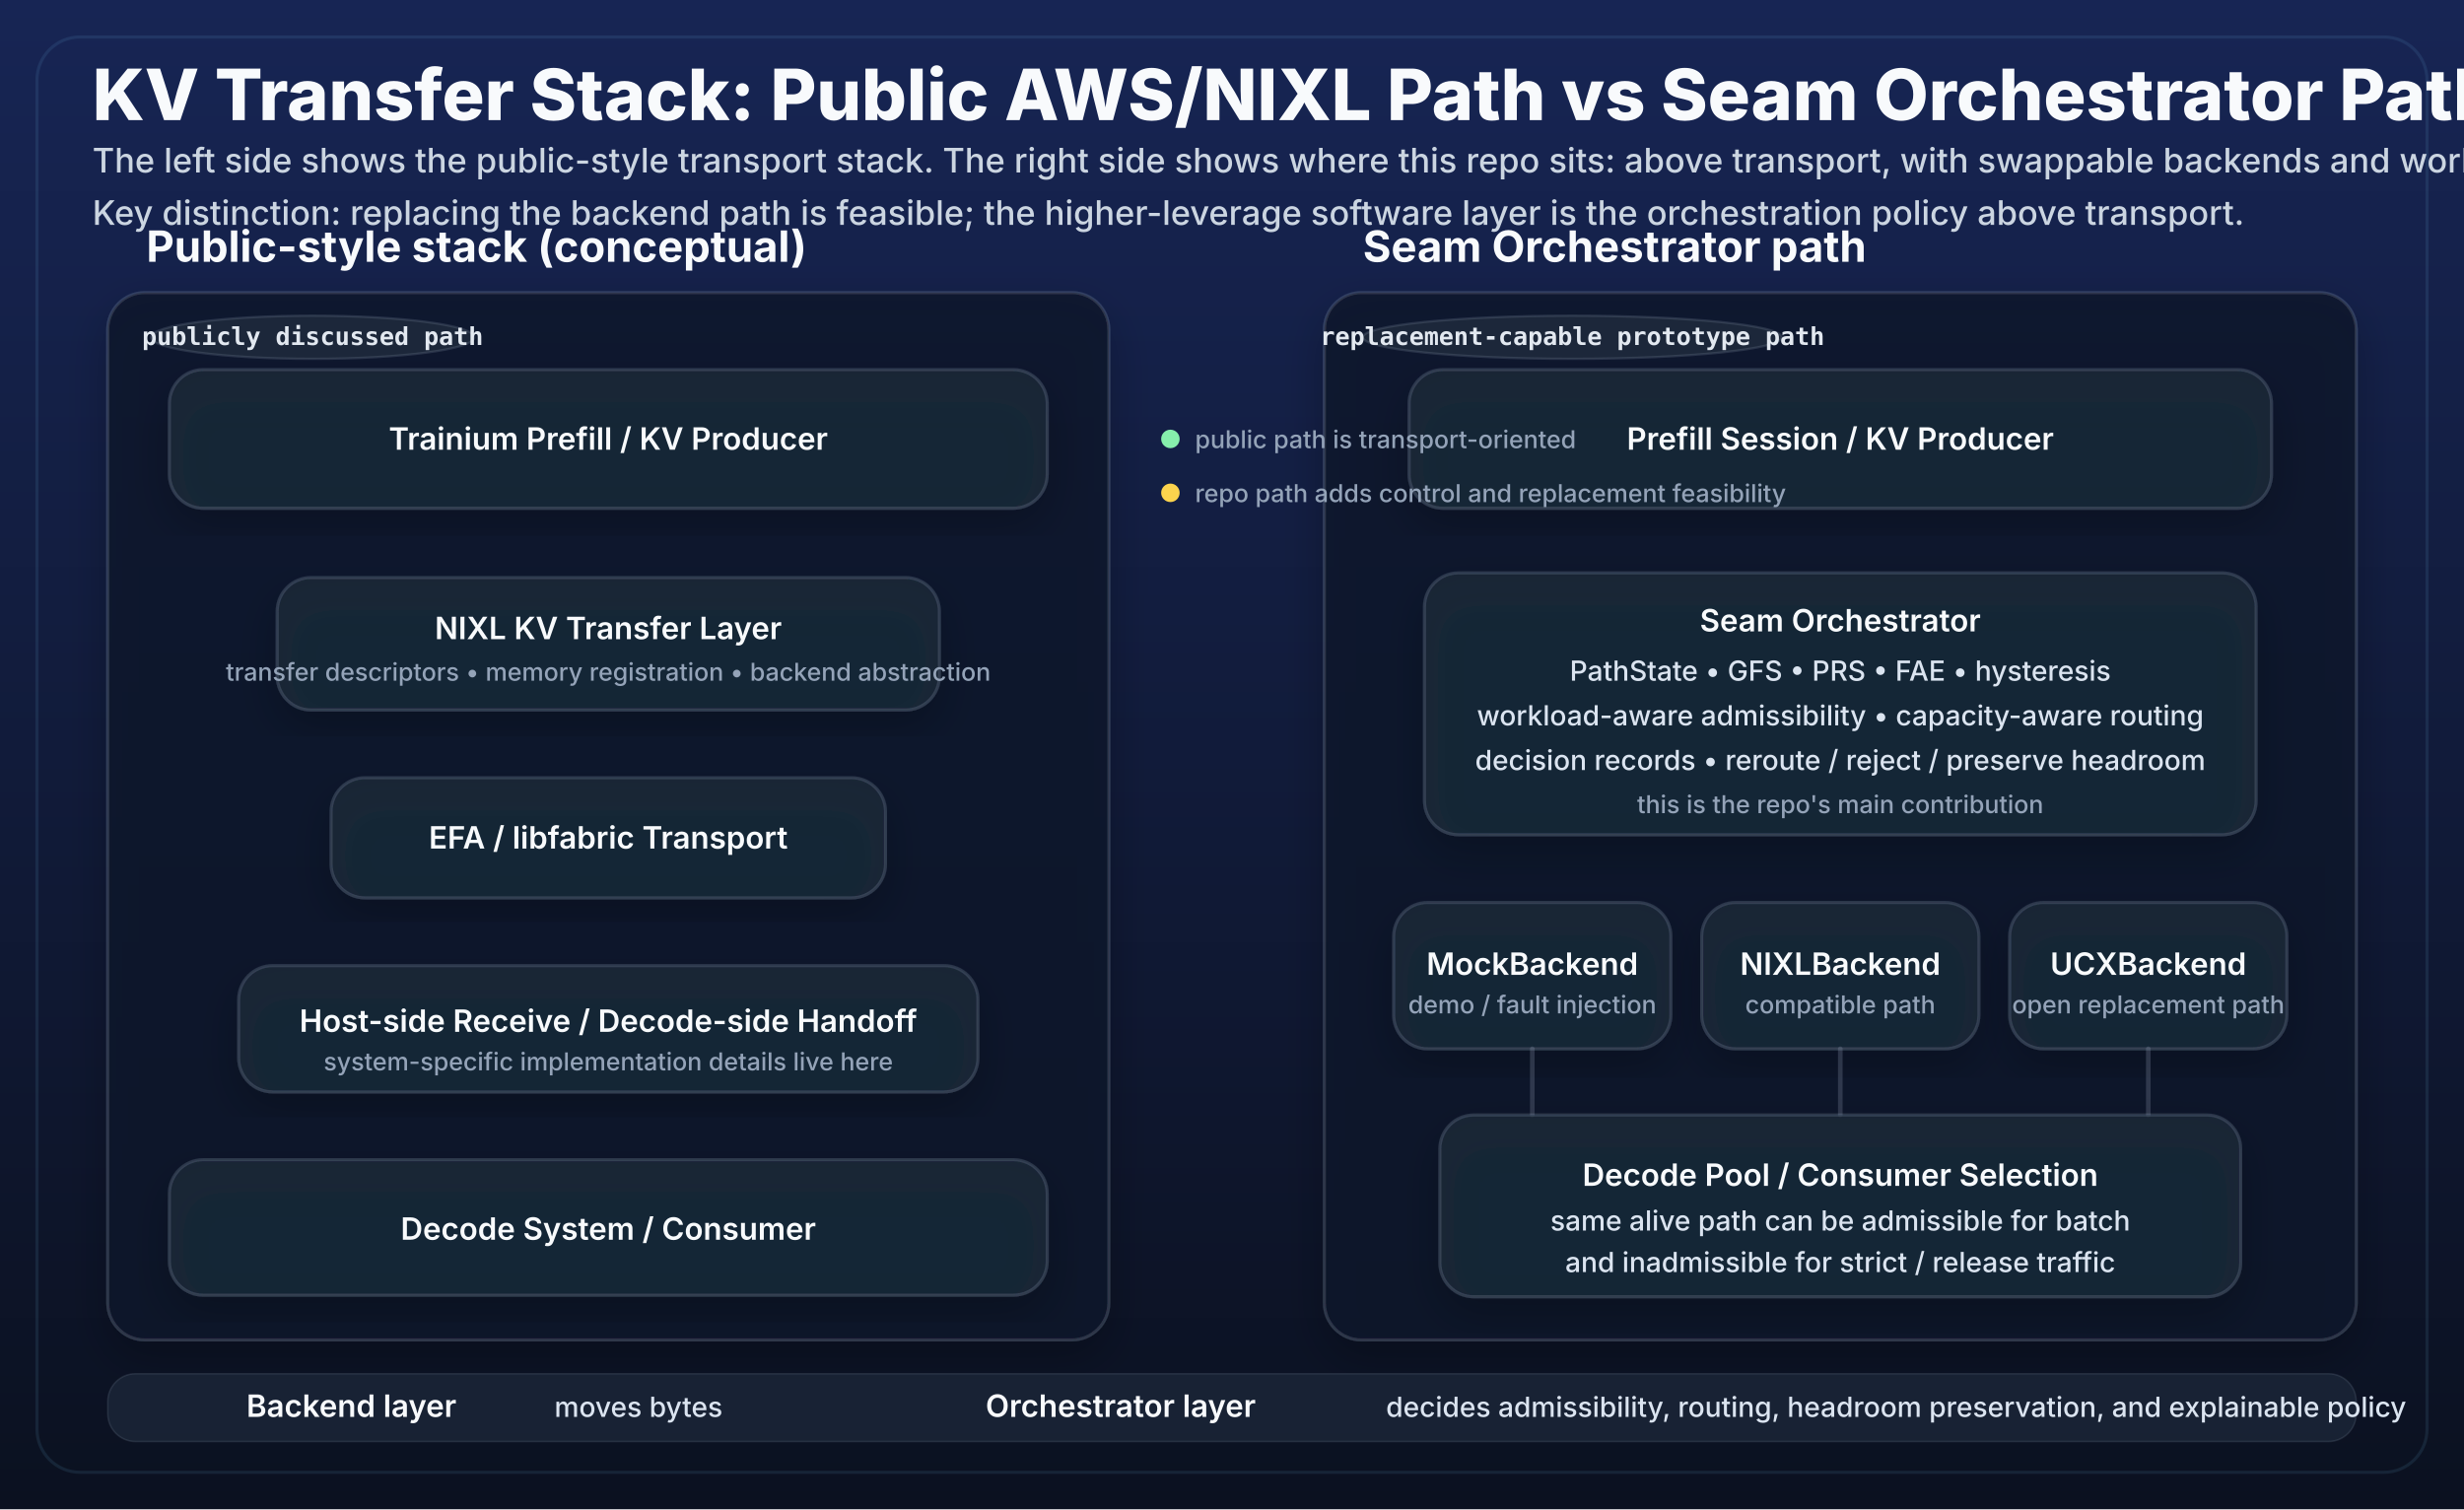
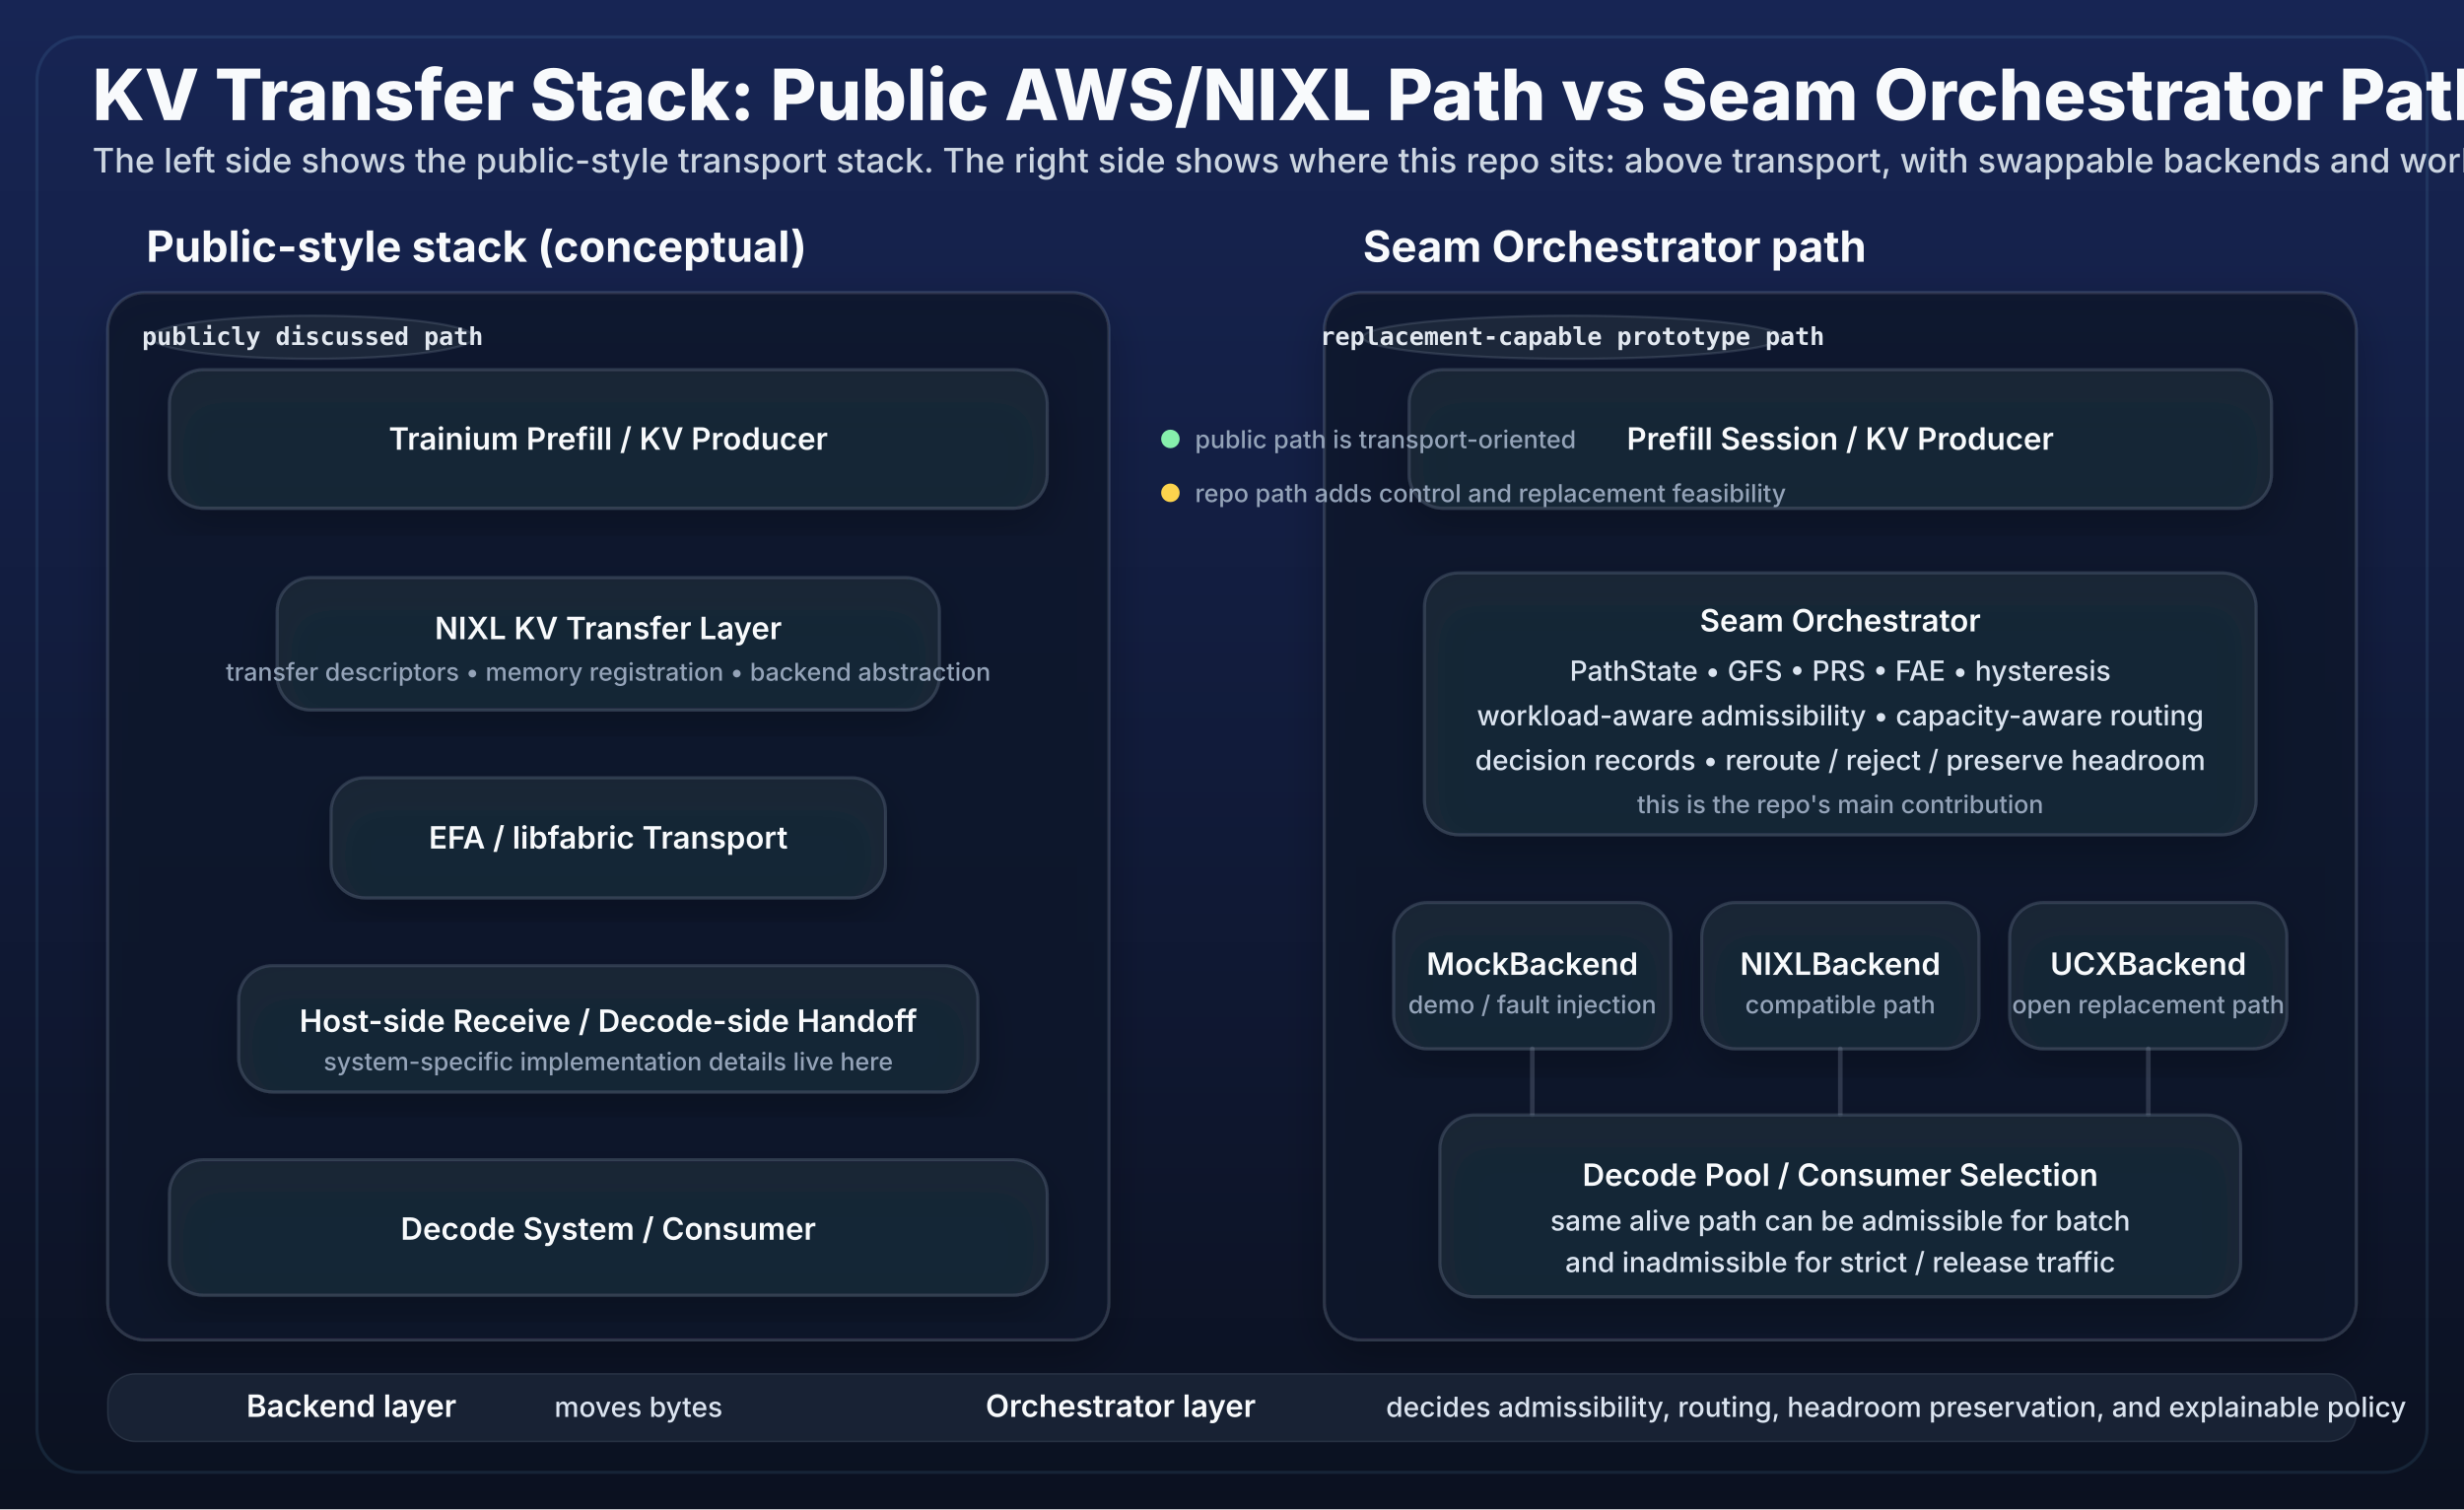
<svg xmlns="http://www.w3.org/2000/svg" width="1600" height="980" viewBox="0 0 1600 980" role="img" aria-label="Comparison diagram showing an AWS-style NIXL plus EFA KV transfer stack next to Seam Orchestrator as an open replacement-capable policy and backend abstraction layer">
  <defs>
    <linearGradient id="bg" x1="0" y1="0" x2="0" y2="1">
      <stop offset="0%" stop-color="#172554" />
      <stop offset="100%" stop-color="#0b1120" />
    </linearGradient>
    <linearGradient id="accent" x1="0" y1="0" x2="1" y2="0">
      <stop offset="0%" stop-color="#7dd3fc" />
      <stop offset="100%" stop-color="#a78bfa" />
    </linearGradient>
    <filter id="shadow" x="-20%" y="-20%" width="140%" height="140%">
      <feDropShadow dx="0" dy="12" stdDeviation="14" flood-color="#000000" flood-opacity="0.3" />
    </filter>
    <style>
      .title { font: 800 46px Inter, Arial, sans-serif; fill: #f8fafc; }
      .subtitle { font: 500 22px Inter, Arial, sans-serif; fill: #cbd5e1; }
      .section { font: 700 28px Inter, Arial, sans-serif; fill: #f8fafc; }
      .label { font: 600 20px Inter, Arial, sans-serif; fill: #f8fafc; }
      .body { font: 500 18px Inter, Arial, sans-serif; fill: #dbe4f0; }
      .small { font: 500 16px Inter, Arial, sans-serif; fill: #94a3b8; }
      .mono { font: 600 16px ui-monospace, SFMono-Regular, Menlo, monospace; fill: #e2e8f0; }
      .box { fill: #0f172a; fill-opacity: 0.82; stroke: #94a3b8; stroke-opacity: 0.22; stroke-width: 2; rx: 24; ry: 24; filter: url(#shadow);}
      .box2 { fill: #1e293b; fill-opacity: 0.76; stroke: #94a3b8; stroke-opacity: 0.22; stroke-width: 2; rx: 22; ry: 22; filter: url(#shadow);}
      .pill { fill: #1e293b; fill-opacity: 0.92; stroke: #94a3b8; stroke-opacity: 0.20; stroke-width: 1.5; rx: 999; ry: 999; }
      .line { stroke: url(#accent); stroke-width: 5; stroke-linecap: round; }
      .muteline { stroke: #94a3b8; stroke-opacity: 0.25; stroke-width: 3; stroke-linecap: round; }
      .good { fill: #86efac; }
      .warn { fill: #fcd34d; }
      .bad { fill: #fca5a5; }
    </style>
  </defs>
  <rect width="1600" height="980" fill="url(#bg)" />
  <rect x="24" y="24" width="1552" height="932" rx="28" ry="28" fill="none" stroke="#7dd3fc" stroke-opacity="0.10" stroke-width="2" />
  <text x="60" y="78" class="title">KV Transfer Stack: Public AWS/NIXL Path vs Seam Orchestrator Path</text>
  <text x="60" y="112" class="subtitle">The left side shows the public-style transport stack. The right side shows where this repo sits: above transport, with swappable backends and workload-aware control.</text>
  <text x="95" y="170" class="section">Public-style stack (conceptual)</text>
  <rect x="70" y="190" width="650" height="680" class="box" />
  <rect x="110" y="240" width="570" height="90" class="box2" />
  <text x="395" y="292" text-anchor="middle" class="label">Trainium Prefill / KV Producer</text>
  <line x1="395" y1="330" x2="395" y2="375" class="line" />
  <rect x="180" y="375" width="430" height="86" class="box2" />
  <text x="395" y="415" text-anchor="middle" class="label">NIXL KV Transfer Layer</text>
  <text x="395" y="442" text-anchor="middle" class="small">transfer descriptors • memory registration • backend abstraction</text>
  <line x1="395" y1="461" x2="395" y2="505" class="line" />
  <rect x="215" y="505" width="360" height="78" class="box2" />
  <text x="395" y="551" text-anchor="middle" class="label">EFA / libfabric Transport</text>
  <line x1="395" y1="583" x2="395" y2="627" class="line" />
  <rect x="155" y="627" width="480" height="82" class="box2" />
  <text x="395" y="670" text-anchor="middle" class="label">Host-side Receive / Decode-side Handoff</text>
  <text x="395" y="695" text-anchor="middle" class="small">system-specific implementation details live here</text>
  <line x1="395" y1="709" x2="395" y2="753" class="line" />
  <rect x="110" y="753" width="570" height="88" class="box2" />
  <text x="395" y="805" text-anchor="middle" class="label">Decode System / Consumer</text>
  <rect x="98" y="205" width="210" height="28" class="pill" />
  <text x="203" y="224" text-anchor="middle" class="mono">publicly discussed path</text>
  <text x="885" y="170" class="section">Seam Orchestrator path</text>
  <rect x="860" y="190" width="670" height="680" class="box" />
  <rect x="915" y="240" width="560" height="90" class="box2" />
  <text x="1195" y="292" text-anchor="middle" class="label">Prefill Session / KV Producer</text>
  <line x1="1195" y1="330" x2="1195" y2="372" class="line" />
  <rect x="925" y="372" width="540" height="170" class="box2" />
  <text x="1195" y="410" text-anchor="middle" class="label">Seam Orchestrator</text>
  <text x="1195" y="442" text-anchor="middle" class="body">PathState • GFS • PRS • FAE • hysteresis</text>
  <text x="1195" y="471" text-anchor="middle" class="body">workload-aware admissibility • capacity-aware routing</text>
  <text x="1195" y="500" text-anchor="middle" class="body">decision records • reroute / reject / preserve headroom</text>
  <text x="1195" y="528" text-anchor="middle" class="small">this is the repo's main contribution</text>
  <line x1="1195" y1="542" x2="1195" y2="586" class="line" />
  <rect x="905" y="586" width="180" height="95" class="box2" />
  <text x="995" y="633" text-anchor="middle" class="label">MockBackend</text>
  <text x="995" y="658" text-anchor="middle" class="small">demo / fault injection</text>
  <rect x="1105" y="586" width="180" height="95" class="box2" />
  <text x="1195" y="633" text-anchor="middle" class="label">NIXLBackend</text>
  <text x="1195" y="658" text-anchor="middle" class="small">compatible path</text>
  <rect x="1305" y="586" width="180" height="95" class="box2" />
  <text x="1395" y="633" text-anchor="middle" class="label">UCXBackend</text>
  <text x="1395" y="658" text-anchor="middle" class="small">open replacement path</text>
  <line x1="995" y1="681" x2="995" y2="724" class="muteline" />
  <line x1="1195" y1="681" x2="1195" y2="724" class="muteline" />
  <line x1="1395" y1="681" x2="1395" y2="724" class="muteline" />
  <rect x="935" y="724" width="520" height="118" class="box2" />
  <text x="1195" y="770" text-anchor="middle" class="label">Decode Pool / Consumer Selection</text>
  <text x="1195" y="799" text-anchor="middle" class="body">same alive path can be admissible for batch</text>
  <text x="1195" y="826" text-anchor="middle" class="body">and inadmissible for strict / release traffic</text>
  <rect x="885" y="205" width="272" height="28" class="pill" />
  <text x="1021" y="224" text-anchor="middle" class="mono">replacement-capable prototype path</text>
-   <text x="60" y="146" class="subtitle" font-weight="700">Key distinction: replacing the backend path is feasible; the higher-leverage software layer is the orchestration policy above transport.</text>
  <rect x="70" y="892" width="1460" height="44" rx="18" ry="18" fill="#1e293b" fill-opacity="0.72" stroke="#94a3b8" stroke-opacity="0.16" />
  <text x="160" y="920" class="label">Backend layer</text>
  <text x="360" y="920" class="body">moves bytes</text>
  <text x="640" y="920" class="label">Orchestrator layer</text>
  <text x="900" y="920" class="body">decides admissibility, routing, headroom preservation, and explainable policy</text>
  <circle cx="760" cy="285" r="6" class="good" />
  <text x="776" y="291" class="small">public path is transport-oriented</text>
  <circle cx="760" cy="320" r="6" class="warn" />
  <text x="776" y="326" class="small">repo path adds control and replacement feasibility</text>
</svg>
